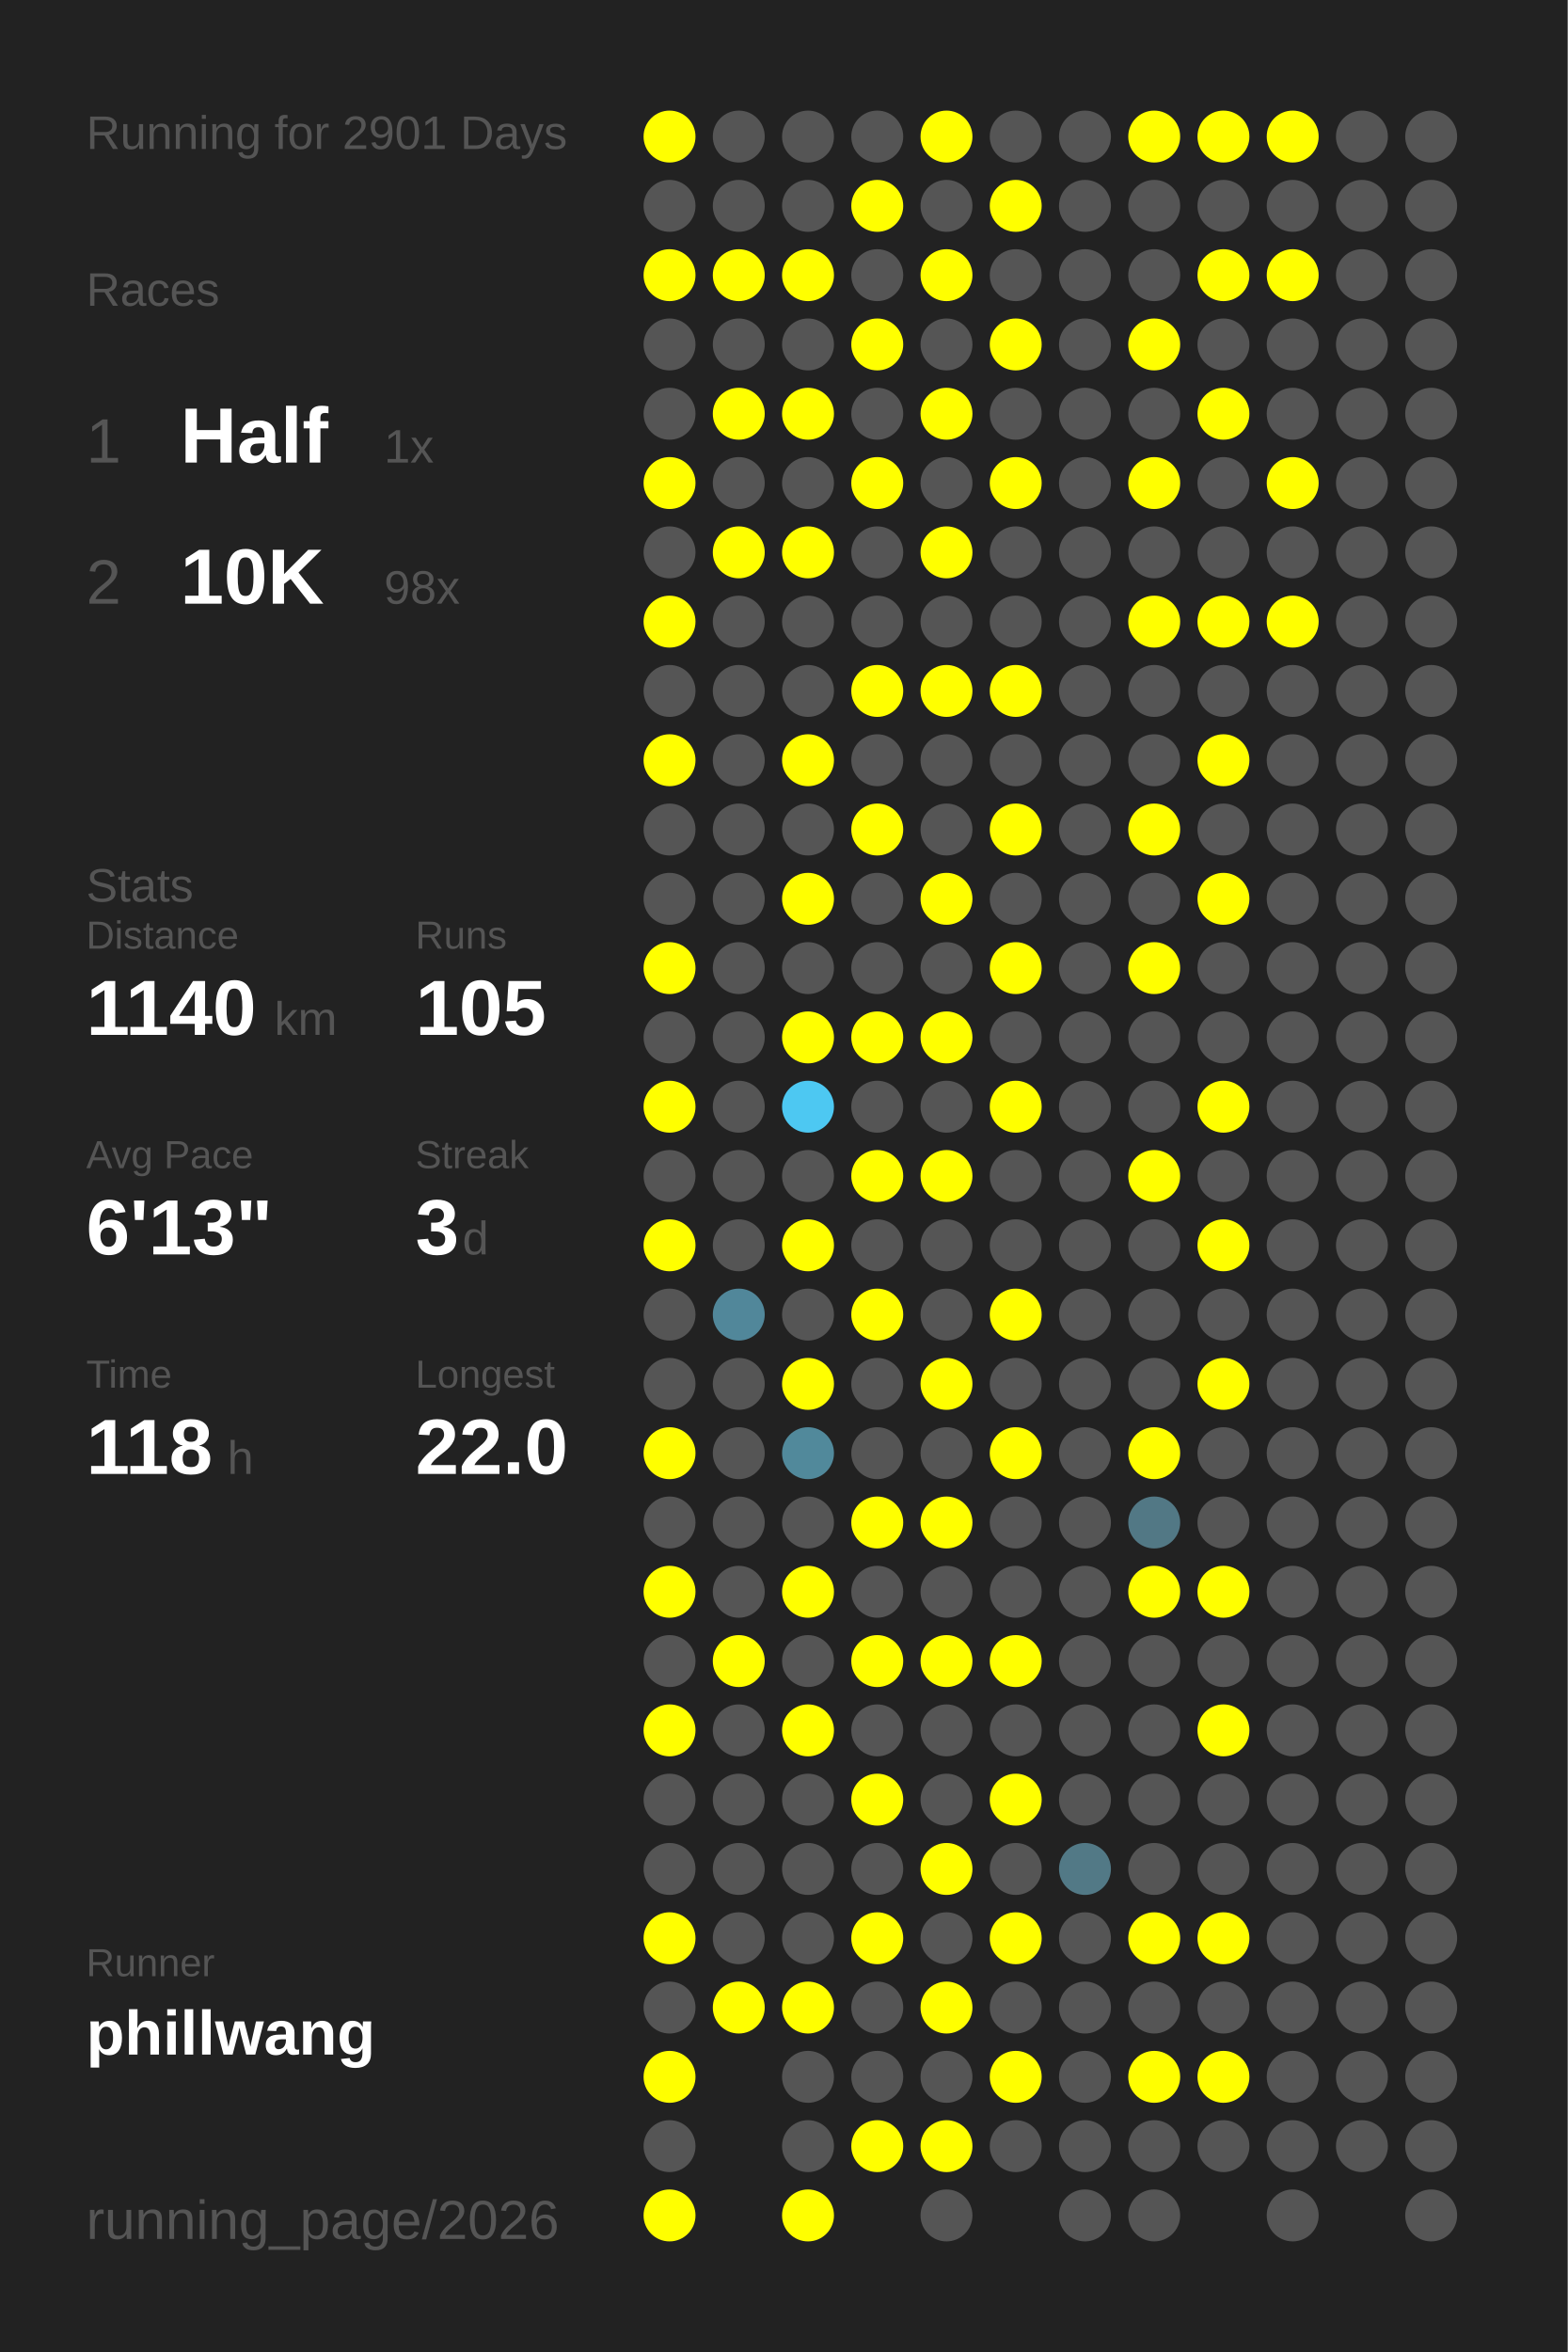
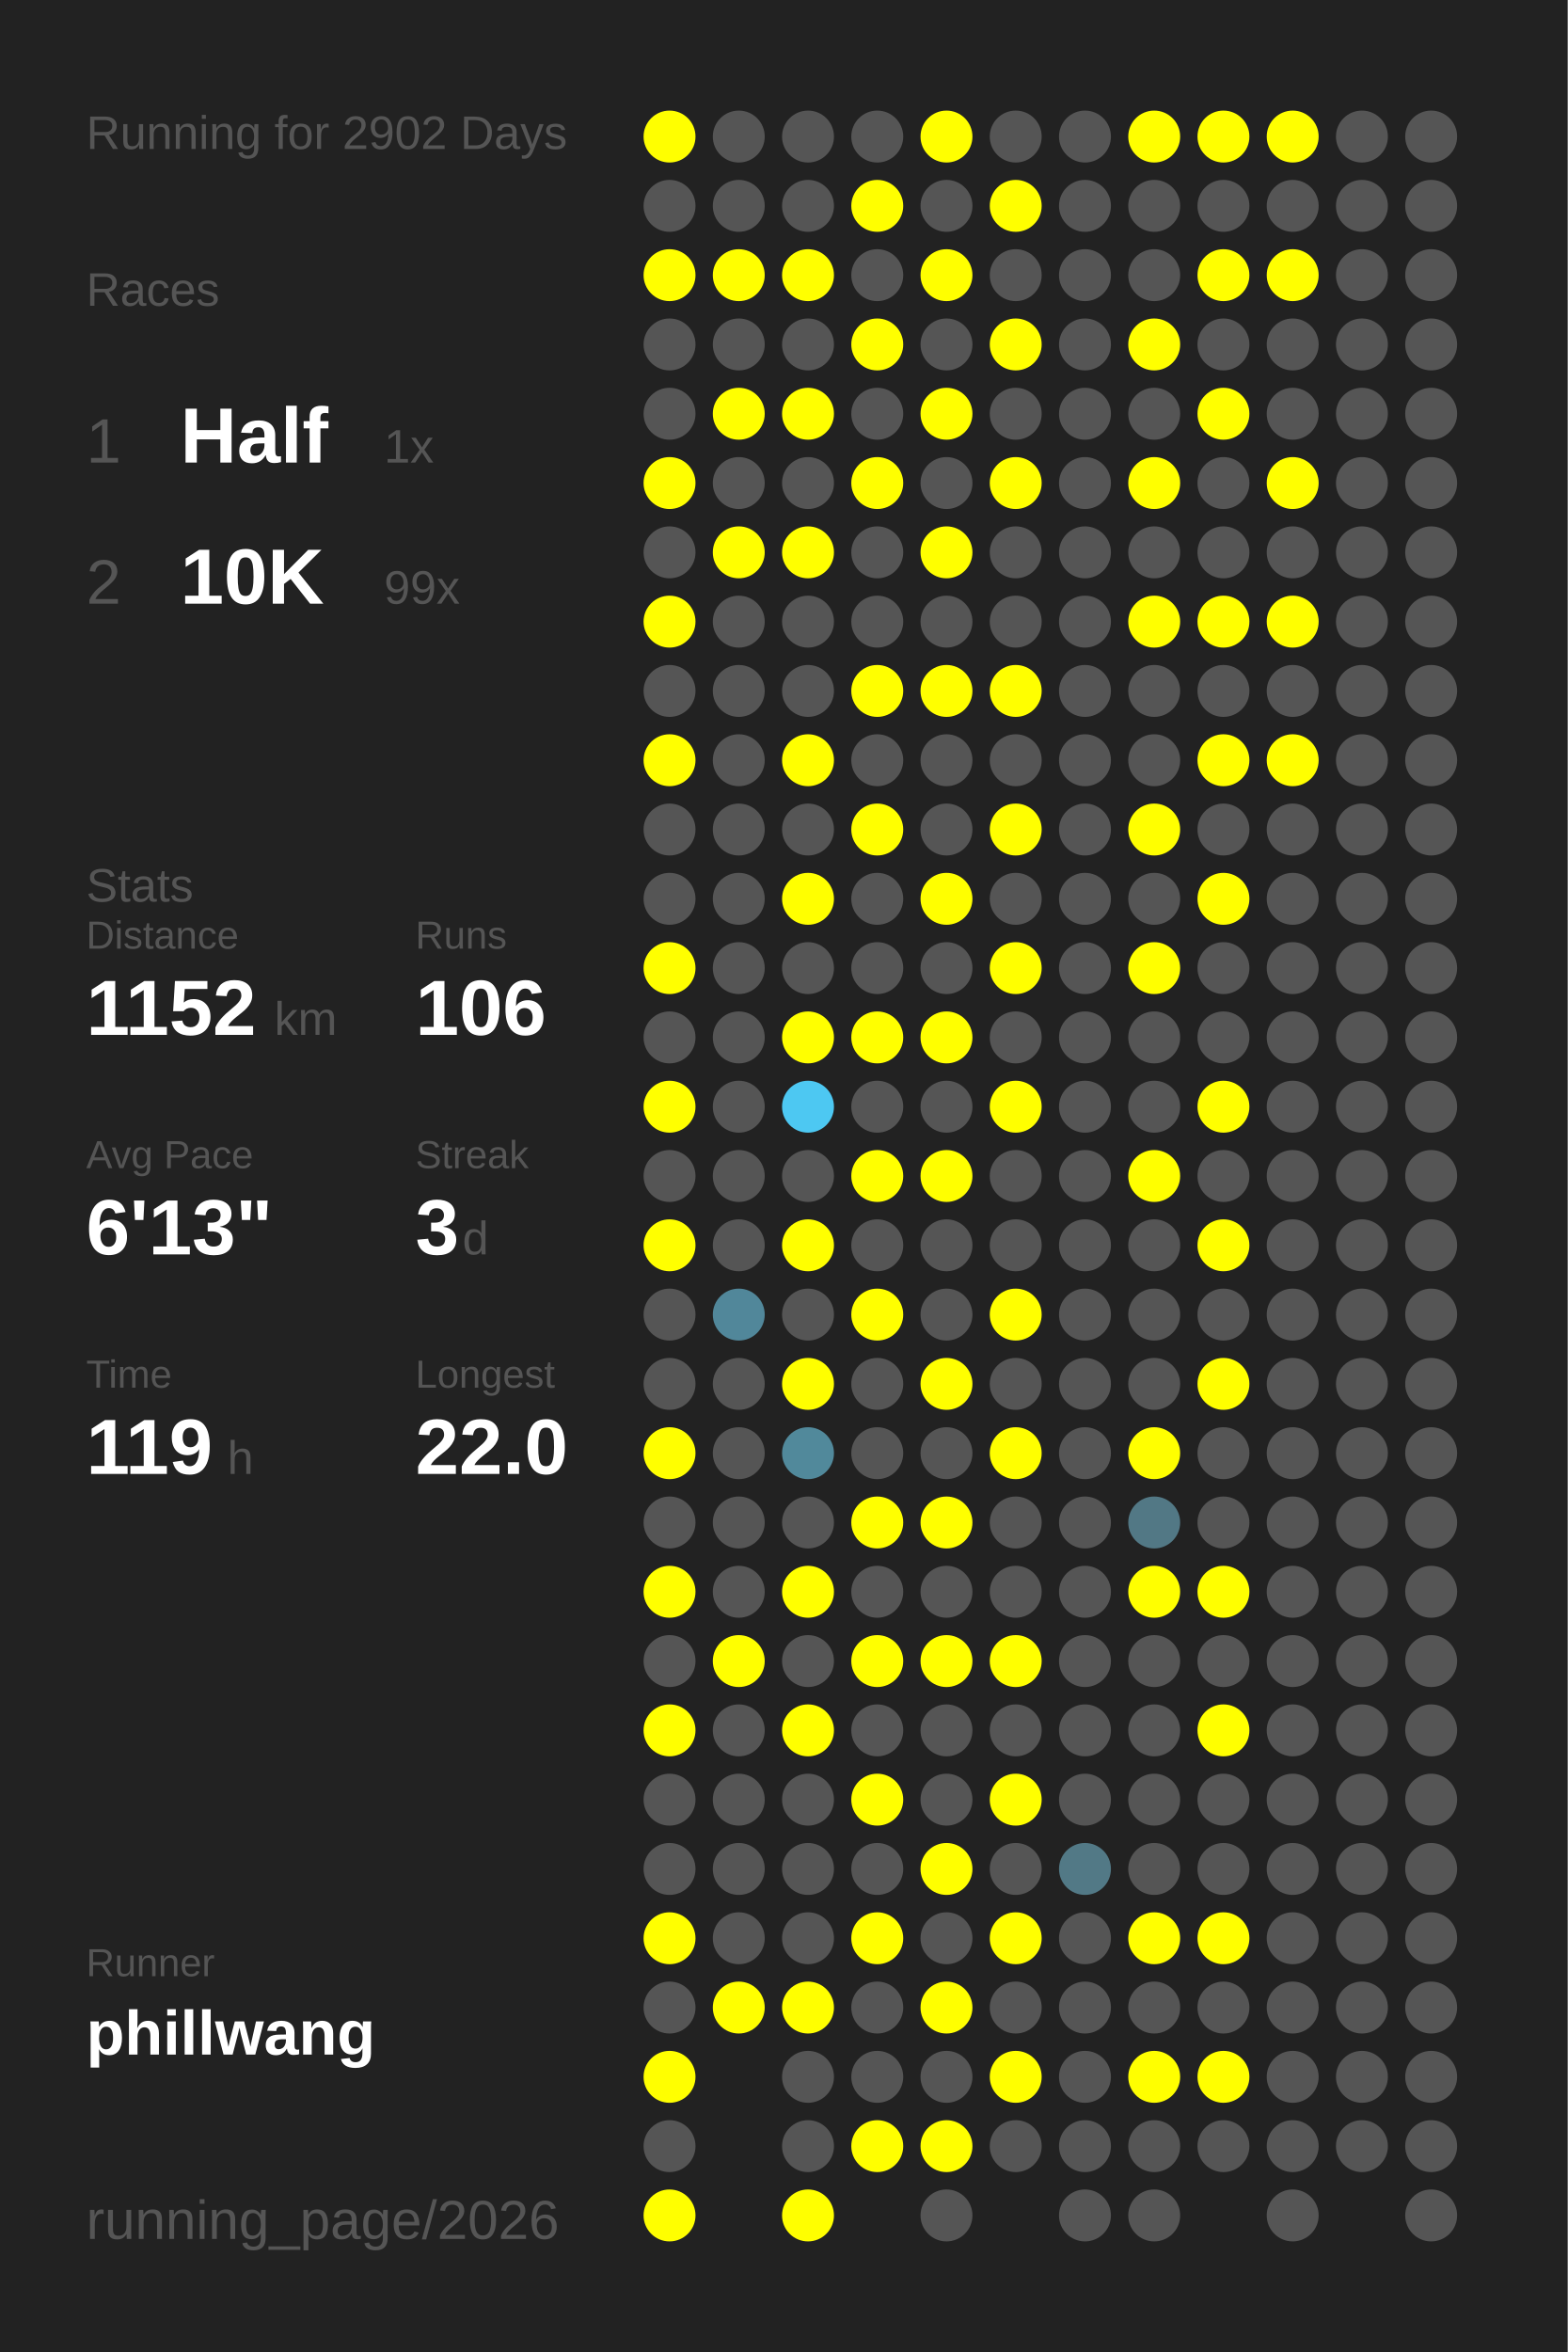
<svg xmlns="http://www.w3.org/2000/svg" baseProfile="full" height="300mm" version="1.1" viewBox="0,0,200,300" width="200mm">
  <defs />
  <rect fill="#222222" height="300" width="200" x="0" y="0" />
-   <text fill="#555555" style="font-size:6px; font-family:Arial;" x="11" y="19">Running for 2901 Days</text>
+   <text fill="#555555" style="font-size:6px; font-family:Arial;" x="11" y="19">Running for 2902 Days</text>
  <text fill="#555555" style="font-size:6px; font-family:Arial;" x="11" y="39">Races</text>
  <text fill="#555555" style="font-size:8px; font-family:Arial;" x="11" y="59">1</text>
  <text fill="#FFFFFF" style="font-size:10px; font-family:Arial; font-weight:bold;" x="23" y="59">Half</text>
  <text fill="#555555" style="font-size:6px; font-family:Arial;" x="49" y="59">1x</text>
  <text fill="#555555" style="font-size:8px; font-family:Arial;" x="11" y="77">2</text>
  <text fill="#FFFFFF" style="font-size:10px; font-family:Arial; font-weight:bold;" x="23" y="77">10K</text>
-   <text fill="#555555" style="font-size:6px; font-family:Arial;" x="49" y="77">98x</text>
+   <text fill="#555555" style="font-size:6px; font-family:Arial;" x="49" y="77">99x</text>
  <text fill="#555555" style="font-size:6px; font-family:Arial;" x="11" y="115">Stats</text>
  <text fill="#555555" style="font-size:5px; font-family:Arial;" x="11" y="121">Distance</text>
-   <text fill="#FFFFFF" style="font-size:10px; font-family:Arial; font-weight:bold;" x="11" y="132">1140</text>
+   <text fill="#FFFFFF" style="font-size:10px; font-family:Arial; font-weight:bold;" x="11" y="132">1152</text>
  <text fill="#555555" style="font-size:6px; font-family:Arial;" x="35" y="132">km</text>
  <text fill="#555555" style="font-size:5px; font-family:Arial;" x="53" y="121">Runs</text>
-   <text fill="#FFFFFF" style="font-size:10px; font-family:Arial; font-weight:bold;" x="53" y="132">105</text>
+   <text fill="#FFFFFF" style="font-size:10px; font-family:Arial; font-weight:bold;" x="53" y="132">106</text>
  <text fill="#555555" style="font-size:5px; font-family:Arial;" x="11" y="149">Avg Pace</text>
  <text fill="#FFFFFF" style="font-size:10px; font-family:Arial; font-weight:bold;" x="11" y="160">6'13"</text>
  <text fill="#555555" style="font-size:5px; font-family:Arial;" x="53" y="149">Streak</text>
  <text fill="#FFFFFF" style="font-size:10px; font-family:Arial; font-weight:bold;" x="53" y="160">3</text>
  <text fill="#555555" style="font-size:6px; font-family:Arial;" x="59" y="160">d</text>
  <text fill="#555555" style="font-size:5px; font-family:Arial;" x="11" y="177">Time</text>
-   <text fill="#FFFFFF" style="font-size:10px; font-family:Arial; font-weight:bold;" x="11" y="188">118</text>
+   <text fill="#FFFFFF" style="font-size:10px; font-family:Arial; font-weight:bold;" x="11" y="188">119</text>
  <text fill="#555555" style="font-size:6px; font-family:Arial;" x="29" y="188">h</text>
  <text fill="#555555" style="font-size:5px; font-family:Arial;" x="53" y="177">Longest</text>
  <text fill="#FFFFFF" style="font-size:10px; font-family:Arial; font-weight:bold;" x="53" y="188">22.0</text>
  <text fill="#555555" style="font-size:5px; font-family:Arial;" x="11" y="252.065">Runner</text>
  <text fill="#FFFFFF" style="font-size:8px; font-family:Arial; font-weight:bold;" x="11" y="262.065">phillwang</text>
  <text fill="#555555" style="font-size:7px; font-family:Arial;" x="11" y="285.581">running_page/2026</text>
  <circle cx="85.417" cy="17.419" fill="#FFFF00" r="3.312" />
  <circle cx="85.417" cy="26.258" fill="#555555" r="3.312" />
  <circle cx="85.417" cy="35.097" fill="#FFFF00" r="3.312" />
  <circle cx="85.417" cy="43.935" fill="#555555" r="3.312" />
  <circle cx="85.417" cy="52.774" fill="#555555" r="3.312" />
  <circle cx="85.417" cy="61.613" fill="#FFFF00" r="3.312" />
  <circle cx="85.417" cy="70.452" fill="#555555" r="3.312" />
  <circle cx="85.417" cy="79.29" fill="#FFFF00" r="3.312" />
  <circle cx="85.417" cy="88.129" fill="#555555" r="3.312" />
  <circle cx="85.417" cy="96.968" fill="#FFFF00" r="3.312" />
  <circle cx="85.417" cy="105.806" fill="#555555" r="3.312" />
  <circle cx="85.417" cy="114.645" fill="#555555" r="3.312" />
  <circle cx="85.417" cy="123.484" fill="#FFFF00" r="3.312" />
  <circle cx="85.417" cy="132.323" fill="#555555" r="3.312" />
  <circle cx="85.417" cy="141.161" fill="#FFFF00" r="3.312" />
  <circle cx="85.417" cy="150" fill="#555555" r="3.312" />
  <circle cx="85.417" cy="158.839" fill="#FFFF00" r="3.312" />
  <circle cx="85.417" cy="167.677" fill="#555555" r="3.312" />
  <circle cx="85.417" cy="176.516" fill="#555555" r="3.312" />
  <circle cx="85.417" cy="185.355" fill="#FFFF00" r="3.312" />
  <circle cx="85.417" cy="194.194" fill="#555555" r="3.312" />
  <circle cx="85.417" cy="203.032" fill="#FFFF00" r="3.312" />
  <circle cx="85.417" cy="211.871" fill="#555555" r="3.312" />
  <circle cx="85.417" cy="220.71" fill="#FFFF00" r="3.312" />
  <circle cx="85.417" cy="229.548" fill="#555555" r="3.312" />
  <circle cx="85.417" cy="238.387" fill="#555555" r="3.312" />
  <circle cx="85.417" cy="247.226" fill="#FFFF00" r="3.312" />
  <circle cx="85.417" cy="256.065" fill="#555555" r="3.312" />
  <circle cx="85.417" cy="264.903" fill="#FFFF00" r="3.312" />
  <circle cx="85.417" cy="273.742" fill="#555555" r="3.312" />
  <circle cx="85.417" cy="282.581" fill="#FFFF00" r="3.312" />
  <circle cx="94.25" cy="17.419" fill="#555555" r="3.312" />
  <circle cx="94.25" cy="26.258" fill="#555555" r="3.312" />
  <circle cx="94.25" cy="35.097" fill="#FFFF00" r="3.312" />
  <circle cx="94.25" cy="43.935" fill="#555555" r="3.312" />
  <circle cx="94.25" cy="52.774" fill="#FFFF00" r="3.312" />
  <circle cx="94.25" cy="61.613" fill="#555555" r="3.312" />
  <circle cx="94.25" cy="70.452" fill="#FFFF00" r="3.312" />
  <circle cx="94.25" cy="79.29" fill="#555555" r="3.312" />
  <circle cx="94.25" cy="88.129" fill="#555555" r="3.312" />
  <circle cx="94.25" cy="96.968" fill="#555555" r="3.312" />
  <circle cx="94.25" cy="105.806" fill="#555555" r="3.312" />
  <circle cx="94.25" cy="114.645" fill="#555555" r="3.312" />
  <circle cx="94.25" cy="123.484" fill="#555555" r="3.312" />
  <circle cx="94.25" cy="132.323" fill="#555555" r="3.312" />
  <circle cx="94.25" cy="141.161" fill="#555555" r="3.312" />
  <circle cx="94.25" cy="150" fill="#555555" r="3.312" />
  <circle cx="94.25" cy="158.839" fill="#555555" r="3.312" />
  <circle cx="94.25" cy="167.677" fill="#51879a" r="3.312" />
  <circle cx="94.25" cy="176.516" fill="#555555" r="3.312" />
  <circle cx="94.25" cy="185.355" fill="#555555" r="3.312" />
  <circle cx="94.25" cy="194.194" fill="#555555" r="3.312" />
  <circle cx="94.25" cy="203.032" fill="#555555" r="3.312" />
  <circle cx="94.25" cy="211.871" fill="#FFFF00" r="3.312" />
  <circle cx="94.25" cy="220.71" fill="#555555" r="3.312" />
  <circle cx="94.25" cy="229.548" fill="#555555" r="3.312" />
  <circle cx="94.25" cy="238.387" fill="#555555" r="3.312" />
  <circle cx="94.25" cy="247.226" fill="#555555" r="3.312" />
  <circle cx="94.25" cy="256.065" fill="#FFFF00" r="3.312" />
  <circle cx="103.083" cy="17.419" fill="#555555" r="3.312" />
  <circle cx="103.083" cy="26.258" fill="#555555" r="3.312" />
  <circle cx="103.083" cy="35.097" fill="#FFFF00" r="3.312" />
  <circle cx="103.083" cy="43.935" fill="#555555" r="3.312" />
  <circle cx="103.083" cy="52.774" fill="#FFFF00" r="3.312" />
  <circle cx="103.083" cy="61.613" fill="#555555" r="3.312" />
  <circle cx="103.083" cy="70.452" fill="#FFFF00" r="3.312" />
  <circle cx="103.083" cy="79.29" fill="#555555" r="3.312" />
  <circle cx="103.083" cy="88.129" fill="#555555" r="3.312" />
  <circle cx="103.083" cy="96.968" fill="#FFFF00" r="3.312" />
  <circle cx="103.083" cy="105.806" fill="#555555" r="3.312" />
  <circle cx="103.083" cy="114.645" fill="#FFFF00" r="3.312" />
  <circle cx="103.083" cy="123.484" fill="#555555" r="3.312" />
  <circle cx="103.083" cy="132.323" fill="#FFFF00" r="3.312" />
  <circle cx="103.083" cy="141.161" fill="#4dc8f2" r="3.312" />
  <circle cx="103.083" cy="150" fill="#555555" r="3.312" />
  <circle cx="103.083" cy="158.839" fill="#FFFF00" r="3.312" />
  <circle cx="103.083" cy="167.677" fill="#555555" r="3.312" />
  <circle cx="103.083" cy="176.516" fill="#FFFF00" r="3.312" />
  <circle cx="103.083" cy="185.355" fill="#51899b" r="3.312" />
  <circle cx="103.083" cy="194.194" fill="#555555" r="3.312" />
  <circle cx="103.083" cy="203.032" fill="#FFFF00" r="3.312" />
  <circle cx="103.083" cy="211.871" fill="#555555" r="3.312" />
  <circle cx="103.083" cy="220.71" fill="#FFFF00" r="3.312" />
  <circle cx="103.083" cy="229.548" fill="#555555" r="3.312" />
  <circle cx="103.083" cy="238.387" fill="#555555" r="3.312" />
  <circle cx="103.083" cy="247.226" fill="#555555" r="3.312" />
  <circle cx="103.083" cy="256.065" fill="#FFFF00" r="3.312" />
  <circle cx="103.083" cy="264.903" fill="#555555" r="3.312" />
  <circle cx="103.083" cy="273.742" fill="#555555" r="3.312" />
  <circle cx="103.083" cy="282.581" fill="#FFFF00" r="3.312" />
  <circle cx="111.917" cy="17.419" fill="#555555" r="3.312" />
  <circle cx="111.917" cy="26.258" fill="#FFFF00" r="3.312" />
  <circle cx="111.917" cy="35.097" fill="#555555" r="3.312" />
  <circle cx="111.917" cy="43.935" fill="#FFFF00" r="3.312" />
  <circle cx="111.917" cy="52.774" fill="#555555" r="3.312" />
  <circle cx="111.917" cy="61.613" fill="#FFFF00" r="3.312" />
  <circle cx="111.917" cy="70.452" fill="#555555" r="3.312" />
  <circle cx="111.917" cy="79.29" fill="#555555" r="3.312" />
  <circle cx="111.917" cy="88.129" fill="#FFFF00" r="3.312" />
  <circle cx="111.917" cy="96.968" fill="#555555" r="3.312" />
  <circle cx="111.917" cy="105.806" fill="#FFFF00" r="3.312" />
  <circle cx="111.917" cy="114.645" fill="#555555" r="3.312" />
  <circle cx="111.917" cy="123.484" fill="#555555" r="3.312" />
  <circle cx="111.917" cy="132.323" fill="#FFFF00" r="3.312" />
  <circle cx="111.917" cy="141.161" fill="#555555" r="3.312" />
  <circle cx="111.917" cy="150" fill="#FFFF00" r="3.312" />
  <circle cx="111.917" cy="158.839" fill="#555555" r="3.312" />
  <circle cx="111.917" cy="167.677" fill="#FFFF00" r="3.312" />
  <circle cx="111.917" cy="176.516" fill="#555555" r="3.312" />
  <circle cx="111.917" cy="185.355" fill="#555555" r="3.312" />
  <circle cx="111.917" cy="194.194" fill="#FFFF00" r="3.312" />
  <circle cx="111.917" cy="203.032" fill="#555555" r="3.312" />
  <circle cx="111.917" cy="211.871" fill="#FFFF00" r="3.312" />
  <circle cx="111.917" cy="220.71" fill="#555555" r="3.312" />
  <circle cx="111.917" cy="229.548" fill="#FFFF00" r="3.312" />
  <circle cx="111.917" cy="238.387" fill="#555555" r="3.312" />
  <circle cx="111.917" cy="247.226" fill="#FFFF00" r="3.312" />
  <circle cx="111.917" cy="256.065" fill="#555555" r="3.312" />
  <circle cx="111.917" cy="264.903" fill="#555555" r="3.312" />
  <circle cx="111.917" cy="273.742" fill="#FFFF00" r="3.312" />
  <circle cx="120.75" cy="17.419" fill="#FFFF00" r="3.312" />
  <circle cx="120.75" cy="26.258" fill="#555555" r="3.312" />
  <circle cx="120.75" cy="35.097" fill="#FFFF00" r="3.312" />
  <circle cx="120.75" cy="43.935" fill="#555555" r="3.312" />
  <circle cx="120.75" cy="52.774" fill="#FFFF00" r="3.312" />
  <circle cx="120.75" cy="61.613" fill="#555555" r="3.312" />
  <circle cx="120.75" cy="70.452" fill="#FFFF00" r="3.312" />
  <circle cx="120.75" cy="79.29" fill="#555555" r="3.312" />
  <circle cx="120.75" cy="88.129" fill="#FFFF00" r="3.312" />
  <circle cx="120.75" cy="96.968" fill="#555555" r="3.312" />
  <circle cx="120.75" cy="105.806" fill="#555555" r="3.312" />
  <circle cx="120.75" cy="114.645" fill="#FFFF00" r="3.312" />
  <circle cx="120.75" cy="123.484" fill="#555555" r="3.312" />
  <circle cx="120.75" cy="132.323" fill="#FFFF00" r="3.312" />
  <circle cx="120.75" cy="141.161" fill="#555555" r="3.312" />
  <circle cx="120.75" cy="150" fill="#FFFF00" r="3.312" />
  <circle cx="120.75" cy="158.839" fill="#555555" r="3.312" />
  <circle cx="120.75" cy="167.677" fill="#555555" r="3.312" />
  <circle cx="120.75" cy="176.516" fill="#FFFF00" r="3.312" />
  <circle cx="120.75" cy="185.355" fill="#555555" r="3.312" />
  <circle cx="120.75" cy="194.194" fill="#FFFF00" r="3.312" />
  <circle cx="120.75" cy="203.032" fill="#555555" r="3.312" />
  <circle cx="120.75" cy="211.871" fill="#FFFF00" r="3.312" />
  <circle cx="120.75" cy="220.71" fill="#555555" r="3.312" />
  <circle cx="120.75" cy="229.548" fill="#555555" r="3.312" />
  <circle cx="120.75" cy="238.387" fill="#FFFF00" r="3.312" />
  <circle cx="120.75" cy="247.226" fill="#555555" r="3.312" />
  <circle cx="120.75" cy="256.065" fill="#FFFF00" r="3.312" />
  <circle cx="120.75" cy="264.903" fill="#555555" r="3.312" />
  <circle cx="120.75" cy="273.742" fill="#FFFF00" r="3.312" />
  <circle cx="120.75" cy="282.581" fill="#555555" r="3.312" />
  <circle cx="129.583" cy="17.419" fill="#555555" r="3.312" />
  <circle cx="129.583" cy="26.258" fill="#FFFF00" r="3.312" />
  <circle cx="129.583" cy="35.097" fill="#555555" r="3.312" />
  <circle cx="129.583" cy="43.935" fill="#FFFF00" r="3.312" />
  <circle cx="129.583" cy="52.774" fill="#555555" r="3.312" />
  <circle cx="129.583" cy="61.613" fill="#FFFF00" r="3.312" />
  <circle cx="129.583" cy="70.452" fill="#555555" r="3.312" />
  <circle cx="129.583" cy="79.29" fill="#555555" r="3.312" />
  <circle cx="129.583" cy="88.129" fill="#FFFF00" r="3.312" />
  <circle cx="129.583" cy="96.968" fill="#555555" r="3.312" />
  <circle cx="129.583" cy="105.806" fill="#FFFF00" r="3.312" />
  <circle cx="129.583" cy="114.645" fill="#555555" r="3.312" />
  <circle cx="129.583" cy="123.484" fill="#FFFF00" r="3.312" />
  <circle cx="129.583" cy="132.323" fill="#555555" r="3.312" />
  <circle cx="129.583" cy="141.161" fill="#FFFF00" r="3.312" />
  <circle cx="129.583" cy="150" fill="#555555" r="3.312" />
  <circle cx="129.583" cy="158.839" fill="#555555" r="3.312" />
  <circle cx="129.583" cy="167.677" fill="#FFFF00" r="3.312" />
  <circle cx="129.583" cy="176.516" fill="#555555" r="3.312" />
  <circle cx="129.583" cy="185.355" fill="#FFFF00" r="3.312" />
  <circle cx="129.583" cy="194.194" fill="#555555" r="3.312" />
  <circle cx="129.583" cy="203.032" fill="#555555" r="3.312" />
  <circle cx="129.583" cy="211.871" fill="#FFFF00" r="3.312" />
  <circle cx="129.583" cy="220.71" fill="#555555" r="3.312" />
  <circle cx="129.583" cy="229.548" fill="#FFFF00" r="3.312" />
  <circle cx="129.583" cy="238.387" fill="#555555" r="3.312" />
  <circle cx="129.583" cy="247.226" fill="#FFFF00" r="3.312" />
  <circle cx="129.583" cy="256.065" fill="#555555" r="3.312" />
  <circle cx="129.583" cy="264.903" fill="#FFFF00" r="3.312" />
  <circle cx="129.583" cy="273.742" fill="#555555" r="3.312" />
  <circle cx="138.417" cy="17.419" fill="#555555" r="3.312" />
  <circle cx="138.417" cy="26.258" fill="#555555" r="3.312" />
  <circle cx="138.417" cy="35.097" fill="#555555" r="3.312" />
  <circle cx="138.417" cy="43.935" fill="#555555" r="3.312" />
  <circle cx="138.417" cy="52.774" fill="#555555" r="3.312" />
  <circle cx="138.417" cy="61.613" fill="#555555" r="3.312" />
  <circle cx="138.417" cy="70.452" fill="#555555" r="3.312" />
  <circle cx="138.417" cy="79.29" fill="#555555" r="3.312" />
  <circle cx="138.417" cy="88.129" fill="#555555" r="3.312" />
  <circle cx="138.417" cy="96.968" fill="#555555" r="3.312" />
  <circle cx="138.417" cy="105.806" fill="#555555" r="3.312" />
  <circle cx="138.417" cy="114.645" fill="#555555" r="3.312" />
  <circle cx="138.417" cy="123.484" fill="#555555" r="3.312" />
  <circle cx="138.417" cy="132.323" fill="#555555" r="3.312" />
  <circle cx="138.417" cy="141.161" fill="#555555" r="3.312" />
  <circle cx="138.417" cy="150" fill="#555555" r="3.312" />
  <circle cx="138.417" cy="158.839" fill="#555555" r="3.312" />
  <circle cx="138.417" cy="167.677" fill="#555555" r="3.312" />
  <circle cx="138.417" cy="176.516" fill="#555555" r="3.312" />
  <circle cx="138.417" cy="185.355" fill="#555555" r="3.312" />
  <circle cx="138.417" cy="194.194" fill="#555555" r="3.312" />
  <circle cx="138.417" cy="203.032" fill="#555555" r="3.312" />
  <circle cx="138.417" cy="211.871" fill="#555555" r="3.312" />
  <circle cx="138.417" cy="220.71" fill="#555555" r="3.312" />
  <circle cx="138.417" cy="229.548" fill="#555555" r="3.312" />
  <circle cx="138.417" cy="238.387" fill="#527986" r="3.312" />
  <circle cx="138.417" cy="247.226" fill="#555555" r="3.312" />
  <circle cx="138.417" cy="256.065" fill="#555555" r="3.312" />
  <circle cx="138.417" cy="264.903" fill="#555555" r="3.312" />
  <circle cx="138.417" cy="273.742" fill="#555555" r="3.312" />
  <circle cx="138.417" cy="282.581" fill="#555555" r="3.312" />
  <circle cx="147.25" cy="17.419" fill="#FFFF00" r="3.312" />
  <circle cx="147.25" cy="26.258" fill="#555555" r="3.312" />
  <circle cx="147.25" cy="35.097" fill="#555555" r="3.312" />
  <circle cx="147.25" cy="43.935" fill="#FFFF00" r="3.312" />
  <circle cx="147.25" cy="52.774" fill="#555555" r="3.312" />
  <circle cx="147.25" cy="61.613" fill="#FFFF00" r="3.312" />
  <circle cx="147.25" cy="70.452" fill="#555555" r="3.312" />
  <circle cx="147.25" cy="79.29" fill="#FFFF00" r="3.312" />
  <circle cx="147.25" cy="88.129" fill="#555555" r="3.312" />
  <circle cx="147.25" cy="96.968" fill="#555555" r="3.312" />
  <circle cx="147.25" cy="105.806" fill="#FFFF00" r="3.312" />
  <circle cx="147.25" cy="114.645" fill="#555555" r="3.312" />
  <circle cx="147.25" cy="123.484" fill="#FFFF00" r="3.312" />
  <circle cx="147.25" cy="132.323" fill="#555555" r="3.312" />
  <circle cx="147.25" cy="141.161" fill="#555555" r="3.312" />
  <circle cx="147.25" cy="150" fill="#FFFF00" r="3.312" />
  <circle cx="147.25" cy="158.839" fill="#555555" r="3.312" />
  <circle cx="147.25" cy="167.677" fill="#555555" r="3.312" />
  <circle cx="147.25" cy="176.516" fill="#555555" r="3.312" />
  <circle cx="147.25" cy="185.355" fill="#FFFF00" r="3.312" />
  <circle cx="147.25" cy="194.194" fill="#527885" r="3.312" />
  <circle cx="147.25" cy="203.032" fill="#FFFF00" r="3.312" />
  <circle cx="147.25" cy="211.871" fill="#555555" r="3.312" />
  <circle cx="147.25" cy="220.71" fill="#555555" r="3.312" />
  <circle cx="147.25" cy="229.548" fill="#555555" r="3.312" />
  <circle cx="147.25" cy="238.387" fill="#555555" r="3.312" />
  <circle cx="147.25" cy="247.226" fill="#FFFF00" r="3.312" />
  <circle cx="147.25" cy="256.065" fill="#555555" r="3.312" />
  <circle cx="147.25" cy="264.903" fill="#FFFF00" r="3.312" />
  <circle cx="147.25" cy="273.742" fill="#555555" r="3.312" />
  <circle cx="147.25" cy="282.581" fill="#555555" r="3.312" />
  <circle cx="156.083" cy="17.419" fill="#FFFF00" r="3.312" />
  <circle cx="156.083" cy="26.258" fill="#555555" r="3.312" />
  <circle cx="156.083" cy="35.097" fill="#FFFF00" r="3.312" />
  <circle cx="156.083" cy="43.935" fill="#555555" r="3.312" />
  <circle cx="156.083" cy="52.774" fill="#FFFF00" r="3.312" />
  <circle cx="156.083" cy="61.613" fill="#555555" r="3.312" />
  <circle cx="156.083" cy="70.452" fill="#555555" r="3.312" />
  <circle cx="156.083" cy="79.29" fill="#FFFF00" r="3.312" />
  <circle cx="156.083" cy="88.129" fill="#555555" r="3.312" />
  <circle cx="156.083" cy="96.968" fill="#FFFF00" r="3.312" />
  <circle cx="156.083" cy="105.806" fill="#555555" r="3.312" />
  <circle cx="156.083" cy="114.645" fill="#FFFF00" r="3.312" />
  <circle cx="156.083" cy="123.484" fill="#555555" r="3.312" />
  <circle cx="156.083" cy="132.323" fill="#555555" r="3.312" />
  <circle cx="156.083" cy="141.161" fill="#FFFF00" r="3.312" />
  <circle cx="156.083" cy="150" fill="#555555" r="3.312" />
  <circle cx="156.083" cy="158.839" fill="#FFFF00" r="3.312" />
  <circle cx="156.083" cy="167.677" fill="#555555" r="3.312" />
  <circle cx="156.083" cy="176.516" fill="#FFFF00" r="3.312" />
  <circle cx="156.083" cy="185.355" fill="#555555" r="3.312" />
  <circle cx="156.083" cy="194.194" fill="#555555" r="3.312" />
  <circle cx="156.083" cy="203.032" fill="#FFFF00" r="3.312" />
  <circle cx="156.083" cy="211.871" fill="#555555" r="3.312" />
  <circle cx="156.083" cy="220.71" fill="#FFFF00" r="3.312" />
  <circle cx="156.083" cy="229.548" fill="#555555" r="3.312" />
  <circle cx="156.083" cy="238.387" fill="#555555" r="3.312" />
  <circle cx="156.083" cy="247.226" fill="#FFFF00" r="3.312" />
  <circle cx="156.083" cy="256.065" fill="#555555" r="3.312" />
  <circle cx="156.083" cy="264.903" fill="#FFFF00" r="3.312" />
  <circle cx="156.083" cy="273.742" fill="#555555" r="3.312" />
  <circle cx="164.917" cy="17.419" fill="#FFFF00" r="3.312" />
  <circle cx="164.917" cy="26.258" fill="#555555" r="3.312" />
  <circle cx="164.917" cy="35.097" fill="#FFFF00" r="3.312" />
  <circle cx="164.917" cy="43.935" fill="#555555" r="3.312" />
  <circle cx="164.917" cy="52.774" fill="#555555" r="3.312" />
  <circle cx="164.917" cy="61.613" fill="#FFFF00" r="3.312" />
  <circle cx="164.917" cy="70.452" fill="#555555" r="3.312" />
  <circle cx="164.917" cy="79.29" fill="#FFFF00" r="3.312" />
  <circle cx="164.917" cy="88.129" fill="#555555" r="3.312" />
-   <circle cx="164.917" cy="96.968" fill="#555555" r="3.312" />
+   <circle cx="164.917" cy="96.968" fill="#FFFF00" r="3.312" />
  <circle cx="164.917" cy="105.806" fill="#555555" r="3.312" />
  <circle cx="164.917" cy="114.645" fill="#555555" r="3.312" />
  <circle cx="164.917" cy="123.484" fill="#555555" r="3.312" />
  <circle cx="164.917" cy="132.323" fill="#555555" r="3.312" />
  <circle cx="164.917" cy="141.161" fill="#555555" r="3.312" />
  <circle cx="164.917" cy="150" fill="#555555" r="3.312" />
  <circle cx="164.917" cy="158.839" fill="#555555" r="3.312" />
  <circle cx="164.917" cy="167.677" fill="#555555" r="3.312" />
  <circle cx="164.917" cy="176.516" fill="#555555" r="3.312" />
  <circle cx="164.917" cy="185.355" fill="#555555" r="3.312" />
  <circle cx="164.917" cy="194.194" fill="#555555" r="3.312" />
  <circle cx="164.917" cy="203.032" fill="#555555" r="3.312" />
  <circle cx="164.917" cy="211.871" fill="#555555" r="3.312" />
  <circle cx="164.917" cy="220.71" fill="#555555" r="3.312" />
  <circle cx="164.917" cy="229.548" fill="#555555" r="3.312" />
  <circle cx="164.917" cy="238.387" fill="#555555" r="3.312" />
  <circle cx="164.917" cy="247.226" fill="#555555" r="3.312" />
  <circle cx="164.917" cy="256.065" fill="#555555" r="3.312" />
  <circle cx="164.917" cy="264.903" fill="#555555" r="3.312" />
  <circle cx="164.917" cy="273.742" fill="#555555" r="3.312" />
  <circle cx="164.917" cy="282.581" fill="#555555" r="3.312" />
  <circle cx="173.75" cy="17.419" fill="#555555" r="3.312" />
  <circle cx="173.75" cy="26.258" fill="#555555" r="3.312" />
  <circle cx="173.75" cy="35.097" fill="#555555" r="3.312" />
  <circle cx="173.75" cy="43.935" fill="#555555" r="3.312" />
  <circle cx="173.75" cy="52.774" fill="#555555" r="3.312" />
  <circle cx="173.75" cy="61.613" fill="#555555" r="3.312" />
  <circle cx="173.75" cy="70.452" fill="#555555" r="3.312" />
  <circle cx="173.75" cy="79.29" fill="#555555" r="3.312" />
  <circle cx="173.75" cy="88.129" fill="#555555" r="3.312" />
  <circle cx="173.75" cy="96.968" fill="#555555" r="3.312" />
  <circle cx="173.75" cy="105.806" fill="#555555" r="3.312" />
  <circle cx="173.75" cy="114.645" fill="#555555" r="3.312" />
  <circle cx="173.75" cy="123.484" fill="#555555" r="3.312" />
  <circle cx="173.75" cy="132.323" fill="#555555" r="3.312" />
  <circle cx="173.75" cy="141.161" fill="#555555" r="3.312" />
  <circle cx="173.75" cy="150" fill="#555555" r="3.312" />
  <circle cx="173.75" cy="158.839" fill="#555555" r="3.312" />
  <circle cx="173.75" cy="167.677" fill="#555555" r="3.312" />
  <circle cx="173.75" cy="176.516" fill="#555555" r="3.312" />
  <circle cx="173.75" cy="185.355" fill="#555555" r="3.312" />
  <circle cx="173.75" cy="194.194" fill="#555555" r="3.312" />
  <circle cx="173.75" cy="203.032" fill="#555555" r="3.312" />
  <circle cx="173.75" cy="211.871" fill="#555555" r="3.312" />
  <circle cx="173.75" cy="220.71" fill="#555555" r="3.312" />
  <circle cx="173.75" cy="229.548" fill="#555555" r="3.312" />
  <circle cx="173.75" cy="238.387" fill="#555555" r="3.312" />
  <circle cx="173.75" cy="247.226" fill="#555555" r="3.312" />
  <circle cx="173.75" cy="256.065" fill="#555555" r="3.312" />
  <circle cx="173.75" cy="264.903" fill="#555555" r="3.312" />
  <circle cx="173.75" cy="273.742" fill="#555555" r="3.312" />
  <circle cx="182.583" cy="17.419" fill="#555555" r="3.312" />
  <circle cx="182.583" cy="26.258" fill="#555555" r="3.312" />
  <circle cx="182.583" cy="35.097" fill="#555555" r="3.312" />
  <circle cx="182.583" cy="43.935" fill="#555555" r="3.312" />
  <circle cx="182.583" cy="52.774" fill="#555555" r="3.312" />
  <circle cx="182.583" cy="61.613" fill="#555555" r="3.312" />
  <circle cx="182.583" cy="70.452" fill="#555555" r="3.312" />
  <circle cx="182.583" cy="79.29" fill="#555555" r="3.312" />
  <circle cx="182.583" cy="88.129" fill="#555555" r="3.312" />
  <circle cx="182.583" cy="96.968" fill="#555555" r="3.312" />
  <circle cx="182.583" cy="105.806" fill="#555555" r="3.312" />
  <circle cx="182.583" cy="114.645" fill="#555555" r="3.312" />
  <circle cx="182.583" cy="123.484" fill="#555555" r="3.312" />
  <circle cx="182.583" cy="132.323" fill="#555555" r="3.312" />
  <circle cx="182.583" cy="141.161" fill="#555555" r="3.312" />
  <circle cx="182.583" cy="150" fill="#555555" r="3.312" />
  <circle cx="182.583" cy="158.839" fill="#555555" r="3.312" />
  <circle cx="182.583" cy="167.677" fill="#555555" r="3.312" />
  <circle cx="182.583" cy="176.516" fill="#555555" r="3.312" />
  <circle cx="182.583" cy="185.355" fill="#555555" r="3.312" />
  <circle cx="182.583" cy="194.194" fill="#555555" r="3.312" />
  <circle cx="182.583" cy="203.032" fill="#555555" r="3.312" />
  <circle cx="182.583" cy="211.871" fill="#555555" r="3.312" />
  <circle cx="182.583" cy="220.71" fill="#555555" r="3.312" />
  <circle cx="182.583" cy="229.548" fill="#555555" r="3.312" />
  <circle cx="182.583" cy="238.387" fill="#555555" r="3.312" />
  <circle cx="182.583" cy="247.226" fill="#555555" r="3.312" />
  <circle cx="182.583" cy="256.065" fill="#555555" r="3.312" />
  <circle cx="182.583" cy="264.903" fill="#555555" r="3.312" />
  <circle cx="182.583" cy="273.742" fill="#555555" r="3.312" />
  <circle cx="182.583" cy="282.581" fill="#555555" r="3.312" />
</svg>
